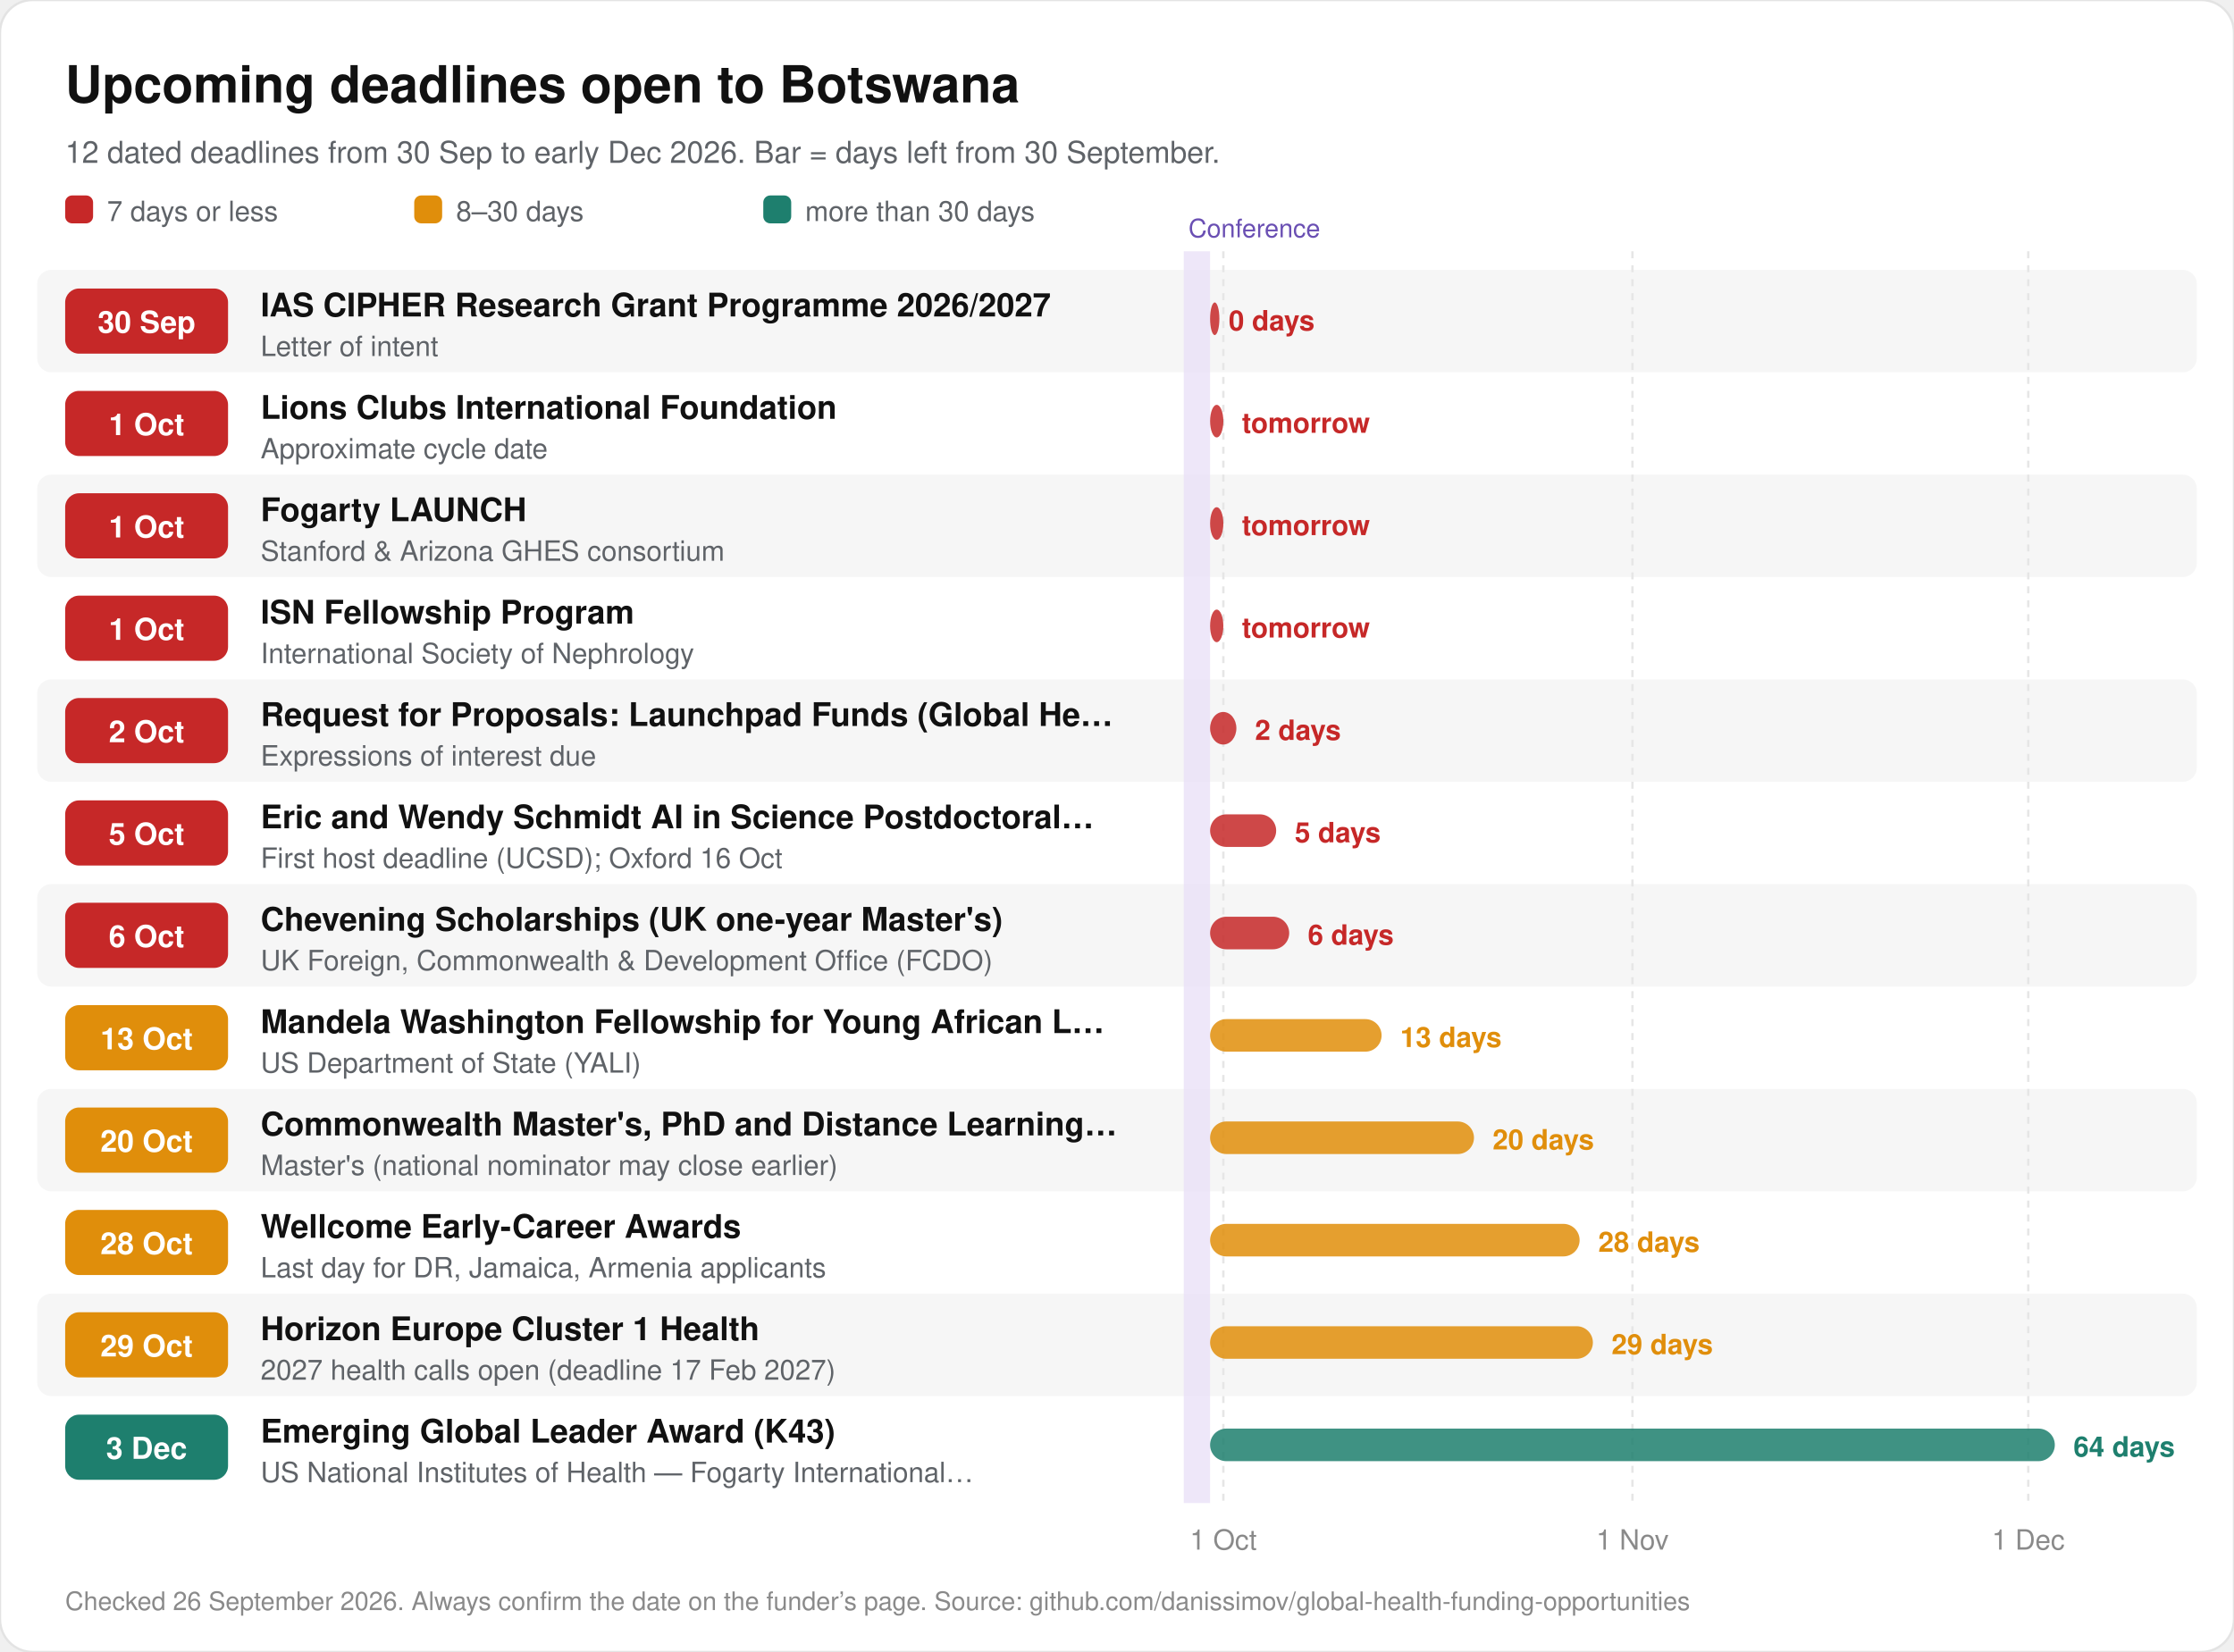
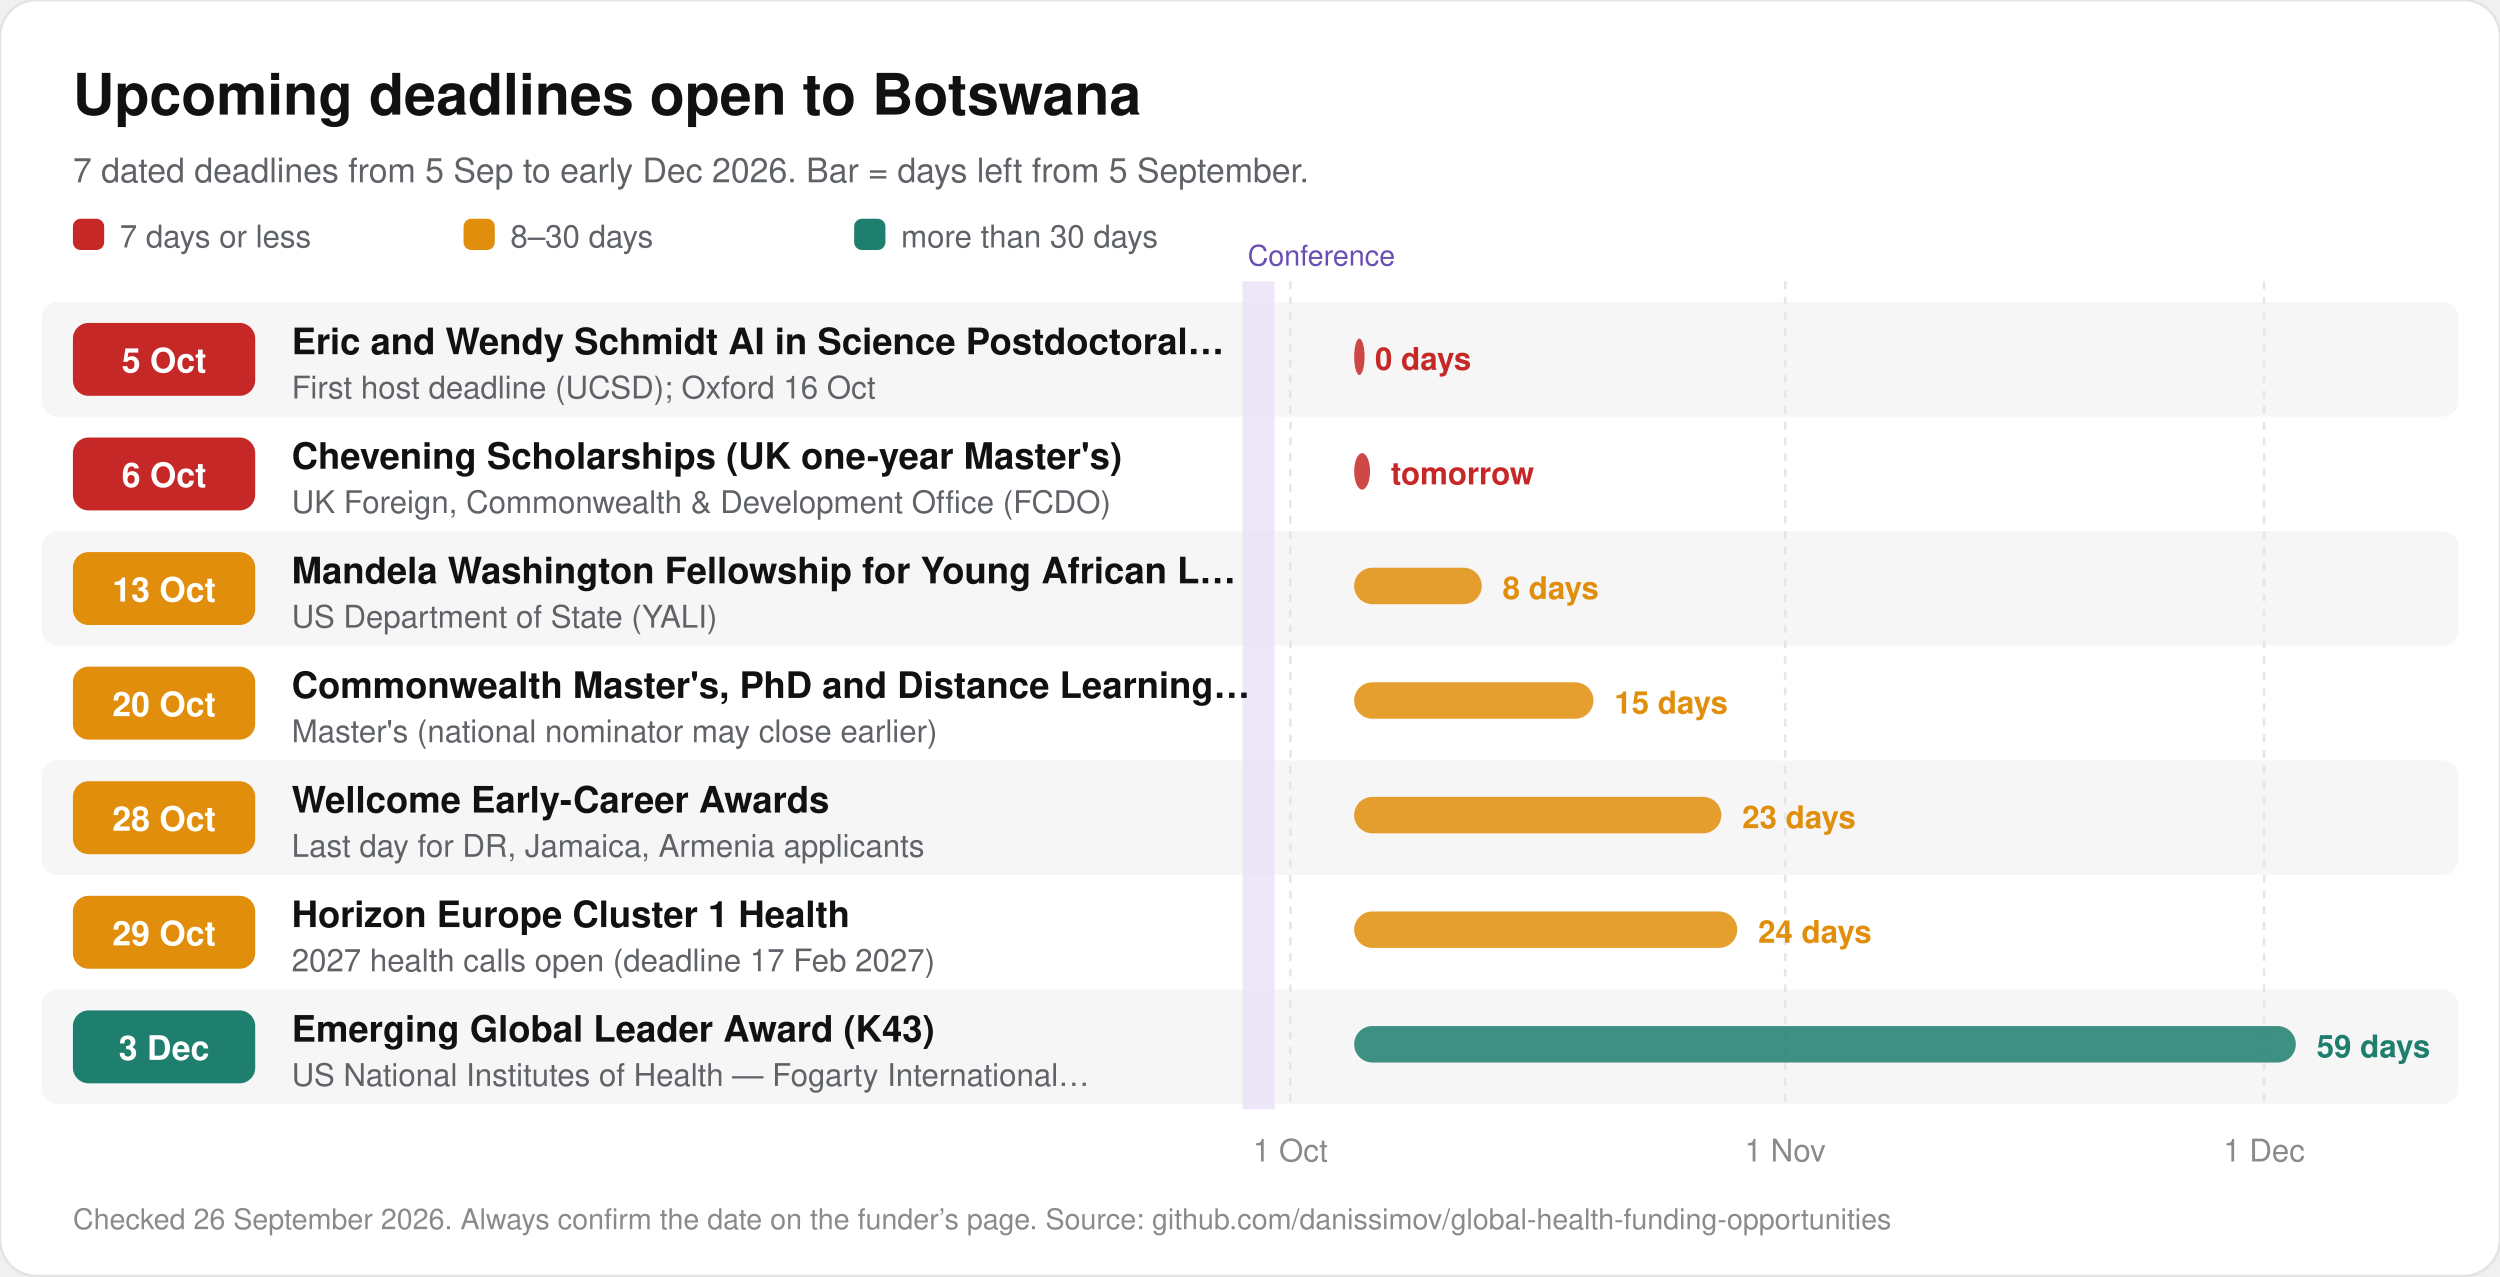
- <svg xmlns="http://www.w3.org/2000/svg" width="960" height="710" viewBox="0 0 960 710" font-family="Helvetica, Arial, sans-serif">
-   <rect x="0" y="0" width="960" height="710" rx="14" fill="#FFFFFF" stroke="#E3E3E3" />
+ <svg xmlns="http://www.w3.org/2000/svg" width="960" height="490" viewBox="0 0 960 490" font-family="Helvetica, Arial, sans-serif">
+   <rect x="0" y="0" width="960" height="490" rx="14" fill="#FFFFFF" stroke="#E3E3E3" />
  <text x="28" y="44" font-size="22" font-weight="700" fill="#111111">Upcoming deadlines open to Botswana</text>
-   <text x="28" y="70" font-size="13" fill="#5F6368">12 dated deadlines from 30 Sep to early Dec 2026. Bar = days left from 30 September.</text>
+   <text x="28" y="70" font-size="13" fill="#5F6368">7 dated deadlines from 5 Sep to early Dec 2026. Bar = days left from 5 September.</text>
  <rect x="28" y="84" width="12" height="12" rx="3" fill="#C62828" />
  <text x="46" y="95" font-size="12" fill="#5F6368">7 days or less</text>
  <rect x="178" y="84" width="12" height="12" rx="3" fill="#E08E0B" />
  <text x="196" y="95" font-size="12" fill="#5F6368">8–30 days</text>
  <rect x="328" y="84" width="12" height="12" rx="3" fill="#1E7F6E" />
  <text x="346" y="95" font-size="12" fill="#5F6368">more than 30 days</text>
  <rect x="16" y="116" width="928" height="44" rx="6" fill="#F6F6F6" />
  <rect x="16" y="204" width="928" height="44" rx="6" fill="#F6F6F6" />
  <rect x="16" y="292" width="928" height="44" rx="6" fill="#F6F6F6" />
  <rect x="16" y="380" width="928" height="44" rx="6" fill="#F6F6F6" />
-   <rect x="16" y="468" width="928" height="44" rx="6" fill="#F6F6F6" />
-   <rect x="16" y="556" width="928" height="44" rx="6" fill="#F6F6F6" />
-   <rect x="508.7" y="108" width="11.3" height="538" fill="#E9E1F7" fill-opacity="0.8" />
-   <text x="510.7" y="102" font-size="11" fill="#6A4FB3">Conference</text>
-   <line x1="525.7" y1="108" x2="525.7" y2="646" stroke="#E6E6E6" stroke-dasharray="3 3" />
-   <text x="525.7" y="666" font-size="12" fill="#8A8A8A" text-anchor="middle">1 Oct</text>
-   <line x1="701.5" y1="108" x2="701.5" y2="646" stroke="#E6E6E6" stroke-dasharray="3 3" />
-   <text x="701.5" y="666" font-size="12" fill="#8A8A8A" text-anchor="middle">1 Nov</text>
-   <line x1="871.6" y1="108" x2="871.6" y2="646" stroke="#E6E6E6" stroke-dasharray="3 3" />
-   <text x="871.6" y="666" font-size="12" fill="#8A8A8A" text-anchor="middle">1 Dec</text>
+   <rect x="477.1" y="108" width="12.3" height="318" fill="#E9E1F7" fill-opacity="0.8" />
+   <text x="479.1" y="102" font-size="11" fill="#6A4FB3">Conference</text>
+   <line x1="495.5" y1="108" x2="495.5" y2="426" stroke="#E6E6E6" stroke-dasharray="3 3" />
+   <text x="495.5" y="446" font-size="12" fill="#8A8A8A" text-anchor="middle">1 Oct</text>
+   <line x1="685.5" y1="108" x2="685.5" y2="426" stroke="#E6E6E6" stroke-dasharray="3 3" />
+   <text x="685.5" y="446" font-size="12" fill="#8A8A8A" text-anchor="middle">1 Nov</text>
+   <line x1="869.4" y1="108" x2="869.4" y2="426" stroke="#E6E6E6" stroke-dasharray="3 3" />
+   <text x="869.4" y="446" font-size="12" fill="#8A8A8A" text-anchor="middle">1 Dec</text>
  <rect x="28" y="124" width="70" height="28" rx="6" fill="#C62828" />
-   <text x="63" y="143" font-size="13" font-weight="700" fill="#FFFFFF" text-anchor="middle">30 Sep</text>
-   <a href="https://www.iasociety.org/grants/cipher-grant-programme-2026-2027" target="_blank">
-     <text x="112" y="136" font-size="14" font-weight="700" fill="#111111">IAS CIPHER Research Grant Programme 2026/2027</text>
+   <text x="63" y="143" font-size="13" font-weight="700" fill="#FFFFFF" text-anchor="middle">5 Oct</text>
+   <a href="https://schmidtaiinsciencepostdocs.ucsd.edu/" target="_blank">
+     <text x="112" y="136" font-size="14" font-weight="700" fill="#111111">Eric and Wendy Schmidt AI in Science Postdoctoral…</text>
  </a>
-   <text x="112" y="153" font-size="12" fill="#5F6368">Letter of intent</text>
+   <text x="112" y="153" font-size="12" fill="#5F6368">First host deadline (UCSD); Oxford 16 Oct</text>
  <rect x="520" y="130" width="4.0" height="14" rx="7" fill="#C62828" fill-opacity="0.85" />
  <text x="528.0" y="142" font-size="12" font-weight="700" fill="#C62828">0 days</text>
  <rect x="28" y="168" width="70" height="28" rx="6" fill="#C62828" />
-   <text x="63" y="187" font-size="13" font-weight="700" fill="#FFFFFF" text-anchor="middle">1 Oct</text>
-   <a href="https://www.lionsclubs.org/en/lcif-grants-toolkit" target="_blank">
-     <text x="112" y="180" font-size="14" font-weight="700" fill="#111111">Lions Clubs International Foundation</text>
+   <text x="63" y="187" font-size="13" font-weight="700" fill="#FFFFFF" text-anchor="middle">6 Oct</text>
+   <a href="https://www.chevening.org/scholarships/application-timeline/" target="_blank">
+     <text x="112" y="180" font-size="14" font-weight="700" fill="#111111">Chevening Scholarships (UK one-year Master's)</text>
  </a>
-   <text x="112" y="197" font-size="12" fill="#5F6368">Approximate cycle date</text>
-   <rect x="520" y="174" width="5.7" height="14" rx="7" fill="#C62828" fill-opacity="0.85" />
-   <text x="533.7" y="186" font-size="12" font-weight="700" fill="#C62828">tomorrow</text>
-   <rect x="28" y="212" width="70" height="28" rx="6" fill="#C62828" />
-   <text x="63" y="231" font-size="13" font-weight="700" fill="#FFFFFF" text-anchor="middle">1 Oct</text>
-   <a href="https://www.fic.nih.gov/Programs/Pages/scholars-fellows-global-health.aspx" target="_blank">
-     <text x="112" y="224" font-size="14" font-weight="700" fill="#111111">Fogarty LAUNCH</text>
+   <text x="112" y="197" font-size="12" fill="#5F6368">UK Foreign, Commonwealth &amp; Development Office (FCDO)</text>
+   <rect x="520" y="174" width="6.1" height="14" rx="7" fill="#C62828" fill-opacity="0.85" />
+   <text x="534.1" y="186" font-size="12" font-weight="700" fill="#C62828">tomorrow</text>
+   <rect x="28" y="212" width="70" height="28" rx="6" fill="#E08E0B" />
+   <text x="63" y="231" font-size="13" font-weight="700" fill="#FFFFFF" text-anchor="middle">13 Oct</text>
+   <a href="https://www.mandelawashingtonfellowship.org/2027-application-instructions/" target="_blank">
+     <text x="112" y="224" font-size="14" font-weight="700" fill="#111111">Mandela Washington Fellowship for Young African L…</text>
  </a>
-   <text x="112" y="241" font-size="12" fill="#5F6368">Stanford &amp; Arizona GHES consortium</text>
-   <rect x="520" y="218" width="5.7" height="14" rx="7" fill="#C62828" fill-opacity="0.85" />
-   <text x="533.7" y="230" font-size="12" font-weight="700" fill="#C62828">tomorrow</text>
-   <rect x="28" y="256" width="70" height="28" rx="6" fill="#C62828" />
-   <text x="63" y="275" font-size="13" font-weight="700" fill="#FFFFFF" text-anchor="middle">1 Oct</text>
-   <a href="https://fellowship.theisn.org/" target="_blank">
-     <text x="112" y="268" font-size="14" font-weight="700" fill="#111111">ISN Fellowship Program</text>
+   <text x="112" y="241" font-size="12" fill="#5F6368">US Department of State (YALI)</text>
+   <rect x="520" y="218" width="49.0" height="14" rx="7" fill="#E08E0B" fill-opacity="0.85" />
+   <text x="577.0" y="230" font-size="12" font-weight="700" fill="#E08E0B">8 days</text>
+   <rect x="28" y="256" width="70" height="28" rx="6" fill="#E08E0B" />
+   <text x="63" y="275" font-size="13" font-weight="700" fill="#FFFFFF" text-anchor="middle">20 Oct</text>
+   <a href="https://cscuk.fcdo.gov.uk/about-us/scholarships-and-fellowships" target="_blank">
+     <text x="112" y="268" font-size="14" font-weight="700" fill="#111111">Commonwealth Master's, PhD and Distance Learning…</text>
  </a>
-   <text x="112" y="285" font-size="12" fill="#5F6368">International Society of Nephrology</text>
-   <rect x="520" y="262" width="5.7" height="14" rx="7" fill="#C62828" fill-opacity="0.85" />
-   <text x="533.7" y="274" font-size="12" font-weight="700" fill="#C62828">tomorrow</text>
-   <rect x="28" y="300" width="70" height="28" rx="6" fill="#C62828" />
-   <text x="63" y="319" font-size="13" font-weight="700" fill="#FFFFFF" text-anchor="middle">2 Oct</text>
-   <a href="https://coefficientgiving.org/funds/global-health-wellbeing-opportunities/request-for-proposals-launchpad-funds/" target="_blank">
-     <text x="112" y="312" font-size="14" font-weight="700" fill="#111111">Request for Proposals: Launchpad Funds (Global He…</text>
+   <text x="112" y="285" font-size="12" fill="#5F6368">Master's (national nominator may close earlier)</text>
+   <rect x="520" y="262" width="91.9" height="14" rx="7" fill="#E08E0B" fill-opacity="0.85" />
+   <text x="619.9" y="274" font-size="12" font-weight="700" fill="#E08E0B">15 days</text>
+   <rect x="28" y="300" width="70" height="28" rx="6" fill="#E08E0B" />
+   <text x="63" y="319" font-size="13" font-weight="700" fill="#FFFFFF" text-anchor="middle">28 Oct</text>
+   <a href="https://wellcome.org/research-funding/schemes/wellcome-early-career-awards" target="_blank">
+     <text x="112" y="312" font-size="14" font-weight="700" fill="#111111">Wellcome Early-Career Awards</text>
  </a>
-   <text x="112" y="329" font-size="12" fill="#5F6368">Expressions of interest due</text>
-   <rect x="520" y="306" width="11.3" height="14" rx="7" fill="#C62828" fill-opacity="0.85" />
-   <text x="539.3" y="318" font-size="12" font-weight="700" fill="#C62828">2 days</text>
-   <rect x="28" y="344" width="70" height="28" rx="6" fill="#C62828" />
-   <text x="63" y="363" font-size="13" font-weight="700" fill="#FFFFFF" text-anchor="middle">5 Oct</text>
-   <a href="https://schmidtaiinsciencepostdocs.ucsd.edu/" target="_blank">
-     <text x="112" y="356" font-size="14" font-weight="700" fill="#111111">Eric and Wendy Schmidt AI in Science Postdoctoral…</text>
+   <text x="112" y="329" font-size="12" fill="#5F6368">Last day for DR, Jamaica, Armenia applicants</text>
+   <rect x="520" y="306" width="141.0" height="14" rx="7" fill="#E08E0B" fill-opacity="0.85" />
+   <text x="669.0" y="318" font-size="12" font-weight="700" fill="#E08E0B">23 days</text>
+   <rect x="28" y="344" width="70" height="28" rx="6" fill="#E08E0B" />
+   <text x="63" y="363" font-size="13" font-weight="700" fill="#FFFFFF" text-anchor="middle">29 Oct</text>
+   <a href="https://horizoneuropencpportal.eu/store/overview-health-calls-2026-and-2027-horizon-europe" target="_blank">
+     <text x="112" y="356" font-size="14" font-weight="700" fill="#111111">Horizon Europe Cluster 1 Health</text>
  </a>
-   <text x="112" y="373" font-size="12" fill="#5F6368">First host deadline (UCSD); Oxford 16 Oct</text>
-   <rect x="520" y="350" width="28.4" height="14" rx="7" fill="#C62828" fill-opacity="0.85" />
-   <text x="556.4" y="362" font-size="12" font-weight="700" fill="#C62828">5 days</text>
-   <rect x="28" y="388" width="70" height="28" rx="6" fill="#C62828" />
-   <text x="63" y="407" font-size="13" font-weight="700" fill="#FFFFFF" text-anchor="middle">6 Oct</text>
-   <a href="https://www.chevening.org/scholarships/application-timeline/" target="_blank">
-     <text x="112" y="400" font-size="14" font-weight="700" fill="#111111">Chevening Scholarships (UK one-year Master's)</text>
+   <text x="112" y="373" font-size="12" fill="#5F6368">2027 health calls open (deadline 17 Feb 2027)</text>
+   <rect x="520" y="350" width="147.1" height="14" rx="7" fill="#E08E0B" fill-opacity="0.85" />
+   <text x="675.1" y="362" font-size="12" font-weight="700" fill="#E08E0B">24 days</text>
+   <rect x="28" y="388" width="70" height="28" rx="6" fill="#1E7F6E" />
+   <text x="63" y="407" font-size="13" font-weight="700" fill="#FFFFFF" text-anchor="middle">3 Dec</text>
+   <a href="https://www.fic.nih.gov/Programs/Pages/emerging-global-leader.aspx" target="_blank">
+     <text x="112" y="400" font-size="14" font-weight="700" fill="#111111">Emerging Global Leader Award (K43)</text>
  </a>
-   <text x="112" y="417" font-size="12" fill="#5F6368">UK Foreign, Commonwealth &amp; Development Office (FCDO)</text>
-   <rect x="520" y="394" width="34.0" height="14" rx="7" fill="#C62828" fill-opacity="0.85" />
-   <text x="562.0" y="406" font-size="12" font-weight="700" fill="#C62828">6 days</text>
-   <rect x="28" y="432" width="70" height="28" rx="6" fill="#E08E0B" />
-   <text x="63" y="451" font-size="13" font-weight="700" fill="#FFFFFF" text-anchor="middle">13 Oct</text>
-   <a href="https://www.mandelawashingtonfellowship.org/2027-application-instructions/" target="_blank">
-     <text x="112" y="444" font-size="14" font-weight="700" fill="#111111">Mandela Washington Fellowship for Young African L…</text>
-   </a>
-   <text x="112" y="461" font-size="12" fill="#5F6368">US Department of State (YALI)</text>
-   <rect x="520" y="438" width="73.7" height="14" rx="7" fill="#E08E0B" fill-opacity="0.85" />
-   <text x="601.7" y="450" font-size="12" font-weight="700" fill="#E08E0B">13 days</text>
-   <rect x="28" y="476" width="70" height="28" rx="6" fill="#E08E0B" />
-   <text x="63" y="495" font-size="13" font-weight="700" fill="#FFFFFF" text-anchor="middle">20 Oct</text>
-   <a href="https://cscuk.fcdo.gov.uk/about-us/scholarships-and-fellowships" target="_blank">
-     <text x="112" y="488" font-size="14" font-weight="700" fill="#111111">Commonwealth Master's, PhD and Distance Learning…</text>
-   </a>
-   <text x="112" y="505" font-size="12" fill="#5F6368">Master's (national nominator may close earlier)</text>
-   <rect x="520" y="482" width="113.4" height="14" rx="7" fill="#E08E0B" fill-opacity="0.85" />
-   <text x="641.4" y="494" font-size="12" font-weight="700" fill="#E08E0B">20 days</text>
-   <rect x="28" y="520" width="70" height="28" rx="6" fill="#E08E0B" />
-   <text x="63" y="539" font-size="13" font-weight="700" fill="#FFFFFF" text-anchor="middle">28 Oct</text>
-   <a href="https://wellcome.org/research-funding/schemes/wellcome-early-career-awards" target="_blank">
-     <text x="112" y="532" font-size="14" font-weight="700" fill="#111111">Wellcome Early-Career Awards</text>
-   </a>
-   <text x="112" y="549" font-size="12" fill="#5F6368">Last day for DR, Jamaica, Armenia applicants</text>
-   <rect x="520" y="526" width="158.8" height="14" rx="7" fill="#E08E0B" fill-opacity="0.85" />
-   <text x="686.8" y="538" font-size="12" font-weight="700" fill="#E08E0B">28 days</text>
-   <rect x="28" y="564" width="70" height="28" rx="6" fill="#E08E0B" />
-   <text x="63" y="583" font-size="13" font-weight="700" fill="#FFFFFF" text-anchor="middle">29 Oct</text>
-   <a href="https://horizoneuropencpportal.eu/store/overview-health-calls-2026-and-2027-horizon-europe" target="_blank">
-     <text x="112" y="576" font-size="14" font-weight="700" fill="#111111">Horizon Europe Cluster 1 Health</text>
-   </a>
-   <text x="112" y="593" font-size="12" fill="#5F6368">2027 health calls open (deadline 17 Feb 2027)</text>
-   <rect x="520" y="570" width="164.5" height="14" rx="7" fill="#E08E0B" fill-opacity="0.85" />
-   <text x="692.5" y="582" font-size="12" font-weight="700" fill="#E08E0B">29 days</text>
-   <rect x="28" y="608" width="70" height="28" rx="6" fill="#1E7F6E" />
-   <text x="63" y="627" font-size="13" font-weight="700" fill="#FFFFFF" text-anchor="middle">3 Dec</text>
-   <a href="https://www.fic.nih.gov/Programs/Pages/emerging-global-leader.aspx" target="_blank">
-     <text x="112" y="620" font-size="14" font-weight="700" fill="#111111">Emerging Global Leader Award (K43)</text>
-   </a>
-   <text x="112" y="637" font-size="12" fill="#5F6368">US National Institutes of Health — Fogarty International…</text>
-   <rect x="520" y="614" width="363.0" height="14" rx="7" fill="#1E7F6E" fill-opacity="0.85" />
-   <text x="891.0" y="626" font-size="12" font-weight="700" fill="#1E7F6E">64 days</text>
-   <text x="28" y="692" font-size="11" fill="#8A8A8A">Checked 26 September 2026. Always confirm the date on the funder’s page. Source: github.com/danissimov/global-health-funding-opportunities</text>
+   <text x="112" y="417" font-size="12" fill="#5F6368">US National Institutes of Health — Fogarty International…</text>
+   <rect x="520" y="394" width="361.6" height="14" rx="7" fill="#1E7F6E" fill-opacity="0.85" />
+   <text x="889.6" y="406" font-size="12" font-weight="700" fill="#1E7F6E">59 days</text>
+   <text x="28" y="472" font-size="11" fill="#8A8A8A">Checked 26 September 2026. Always confirm the date on the funder’s page. Source: github.com/danissimov/global-health-funding-opportunities</text>
</svg>
